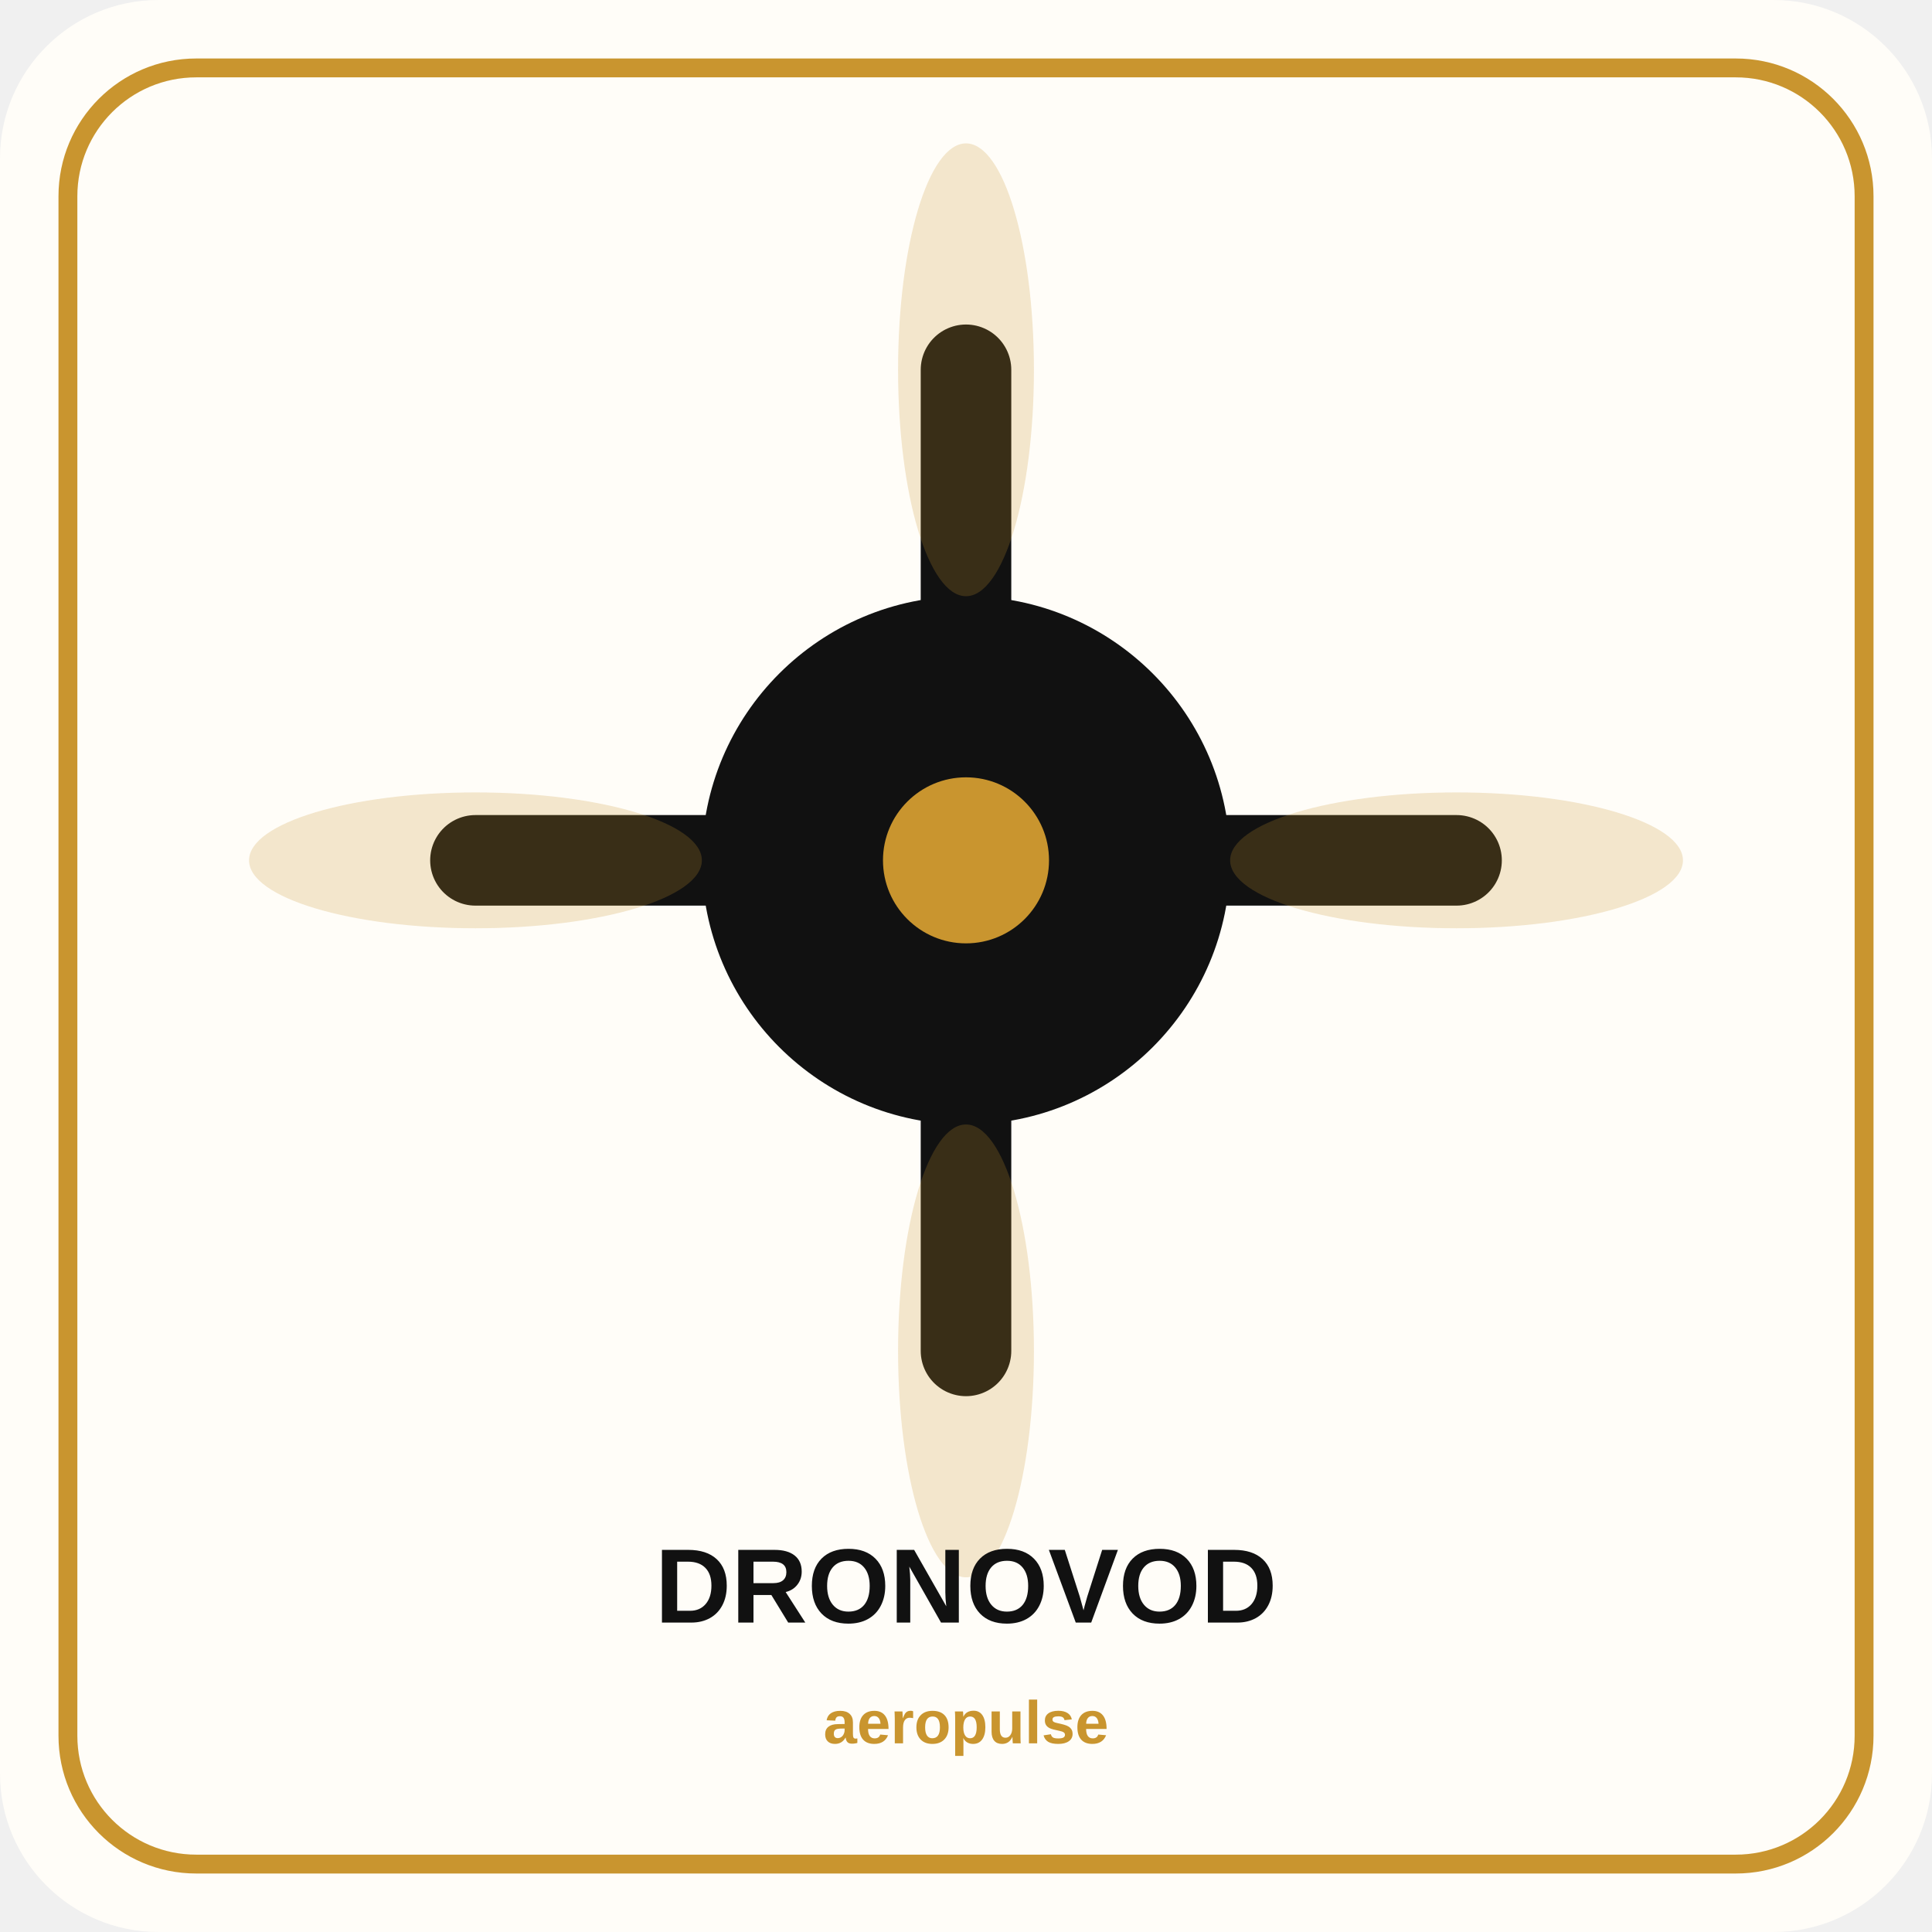
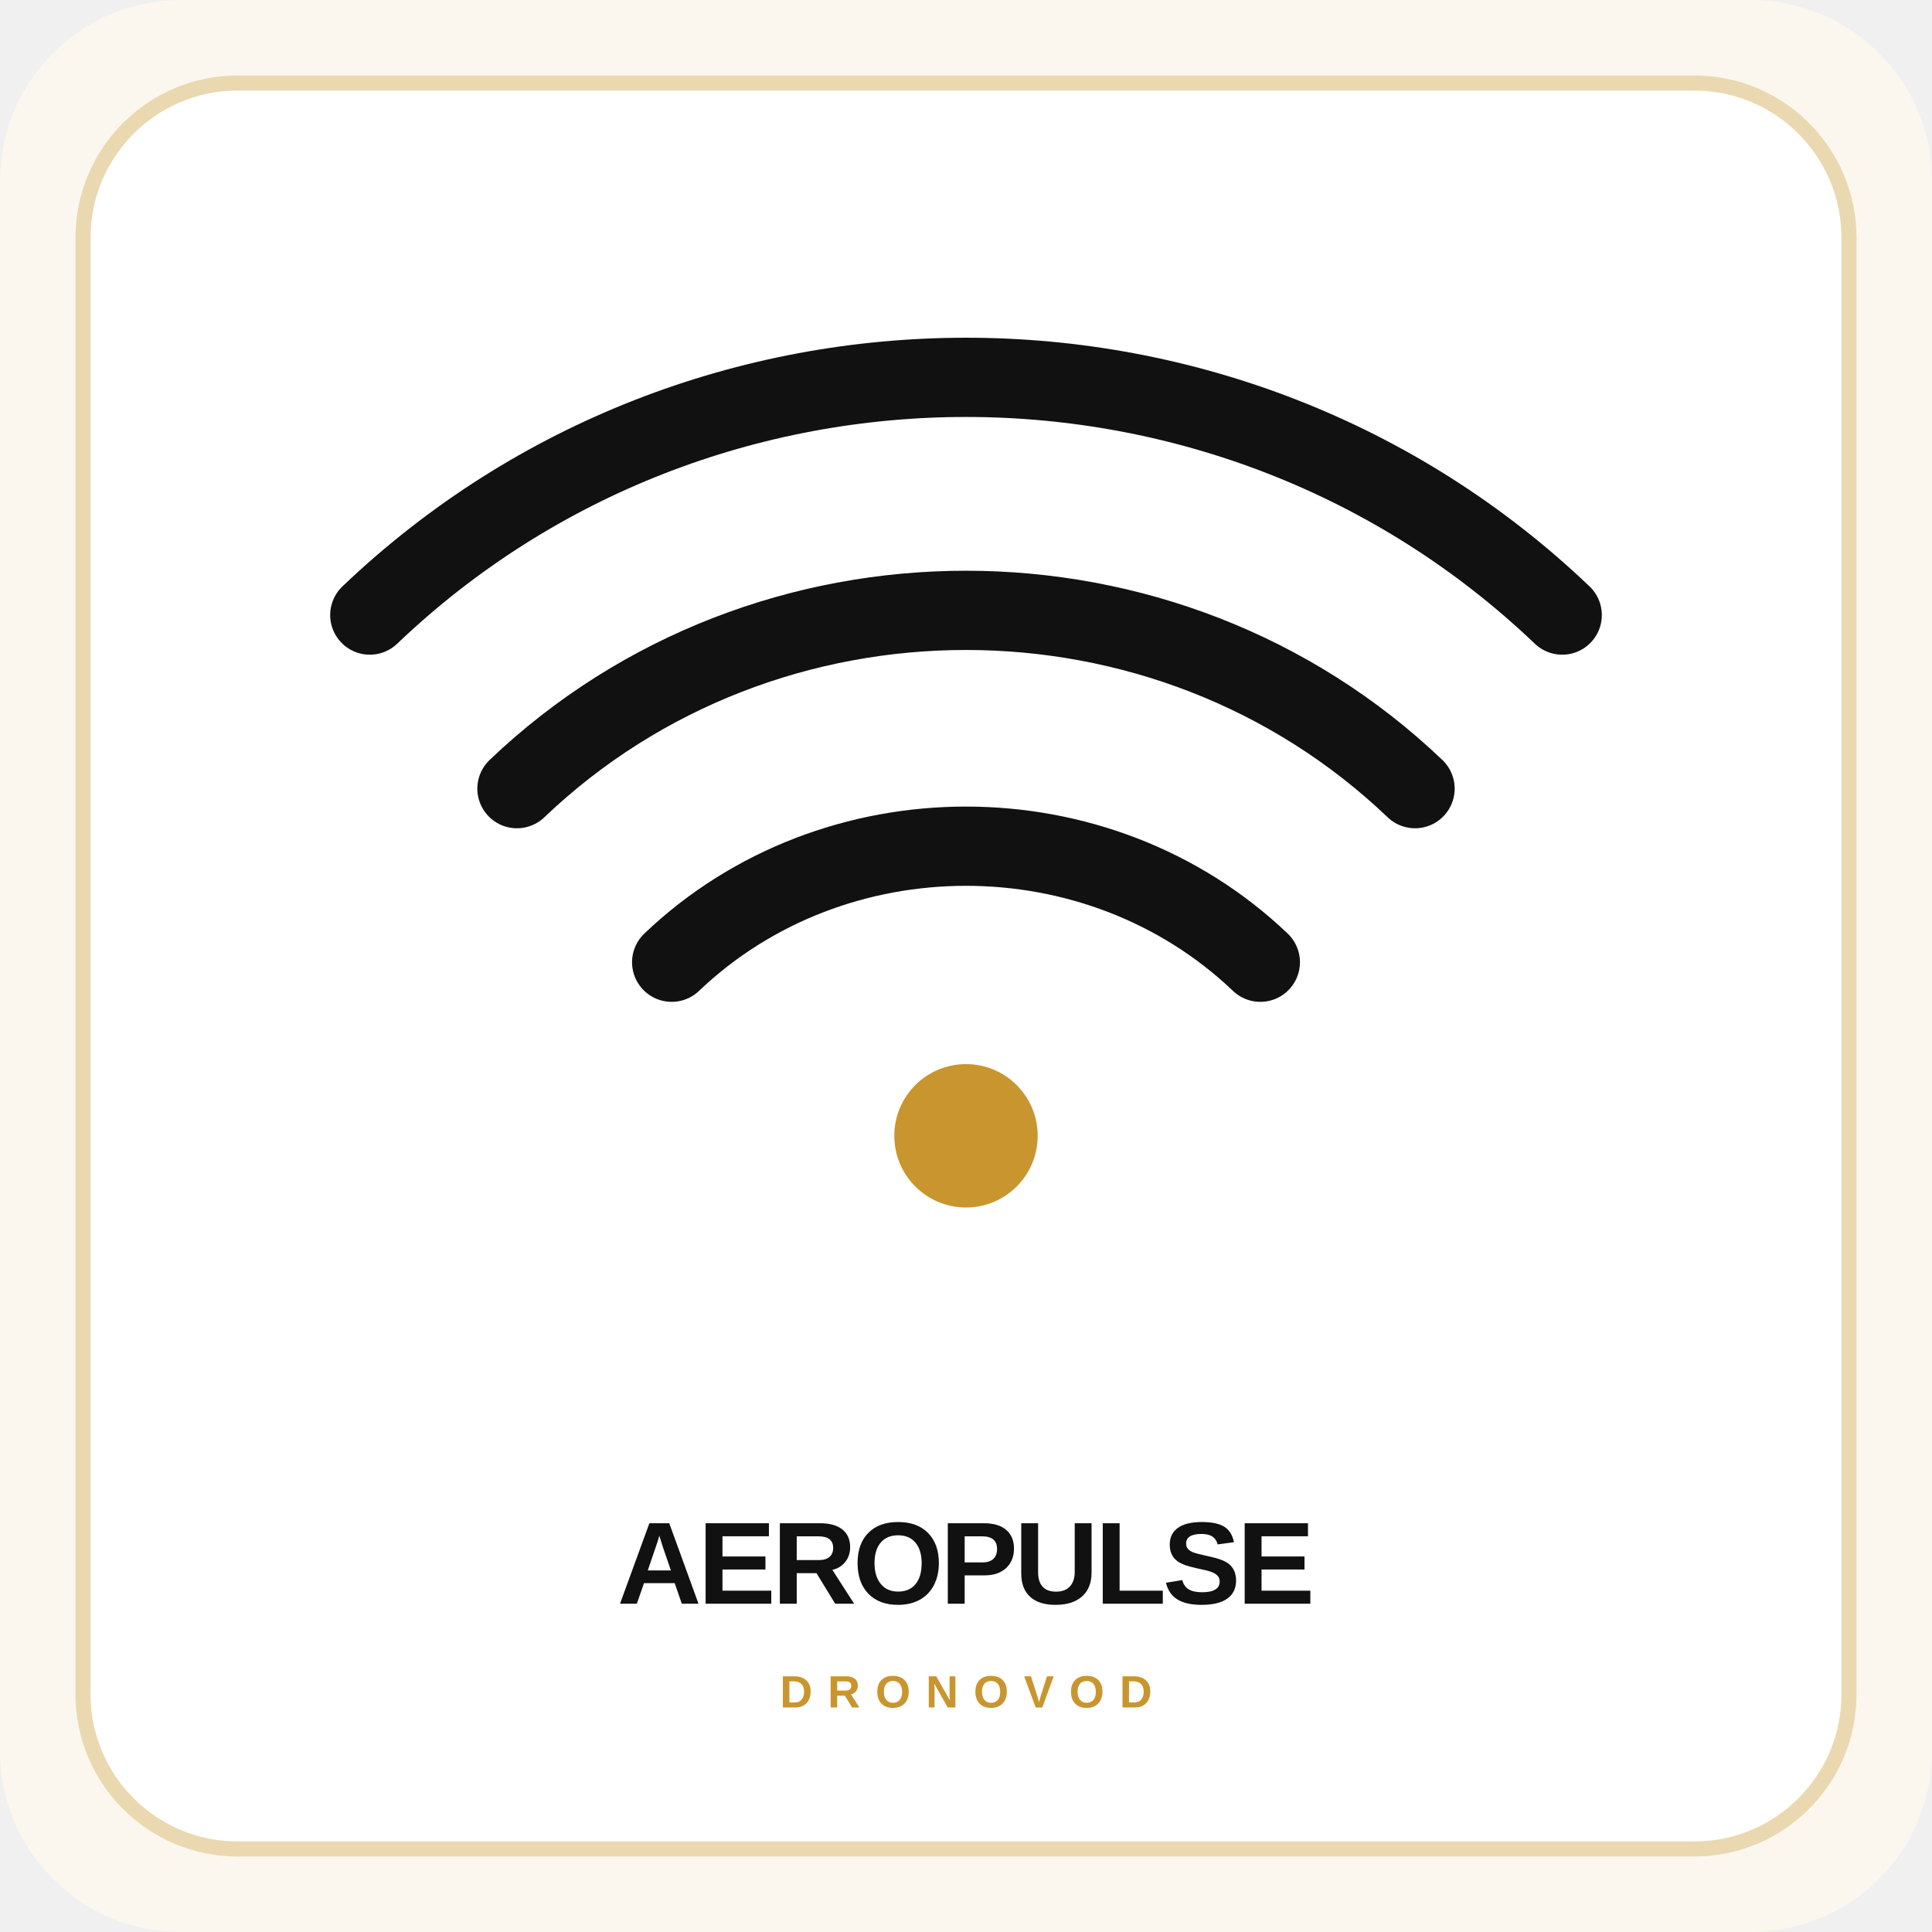
- <svg xmlns="http://www.w3.org/2000/svg" viewBox="0 0 512 512">
-   <rect width="512" height="512" rx="42" fill="#fffdf8" />
-   <rect x="18" y="18" width="476" height="476" rx="34" fill="none" stroke="#c9952f" stroke-width="5" />
-   <circle cx="256" cy="228" r="70" fill="#111" />
-   <circle cx="256" cy="228" r="22" fill="#c9952f" />
-   <path d="M256 98v70M256 288v70M126 228h70M316 228h70" stroke="#111" stroke-width="24" stroke-linecap="round" />
-   <ellipse cx="126" cy="228" rx="60" ry="18" fill="#c9952f" opacity=".22" />
-   <ellipse cx="386" cy="228" rx="60" ry="18" fill="#c9952f" opacity=".22" />
-   <ellipse cx="256" cy="98" rx="18" ry="60" fill="#c9952f" opacity=".22" />
-   <ellipse cx="256" cy="358" rx="18" ry="60" fill="#c9952f" opacity=".22" />
-   <text x="256" y="430" text-anchor="middle" font-family="Arial, sans-serif" font-weight="900" font-size="28" fill="#111">DRONOVOD</text>
-   <text x="256" y="462" text-anchor="middle" font-family="Arial, sans-serif" font-weight="700" font-size="16" fill="#c9952f">aeropulse</text>
+ <svg xmlns="http://www.w3.org/2000/svg" viewBox="0 0 1024 1024">
+   <rect width="1024" height="1024" rx="96" fill="#fbf7ef" />
+   <rect x="44" y="44" width="936" height="936" rx="82" fill="#fff" stroke="#ead9b0" stroke-width="8" />
+   <circle cx="512" cy="602" r="38" fill="#c9952f" />
+   <path d="M356 510c86-82 226-82 312 0M274 418c132-126 344-126 476 0M196 326c176-168 456-168 632 0" fill="none" stroke="#111" stroke-width="42" stroke-linecap="round" />
+   <text x="512" y="850" text-anchor="middle" font-family="Arial, Helvetica, sans-serif" font-size="62" font-weight="900" fill="#111" letter-spacing="-2">AEROPULSE</text>
+   <text x="512" y="905" text-anchor="middle" font-family="Arial, Helvetica, sans-serif" font-size="24" font-weight="700" fill="#c9952f" letter-spacing="8">DRONOVOD</text>
</svg>
